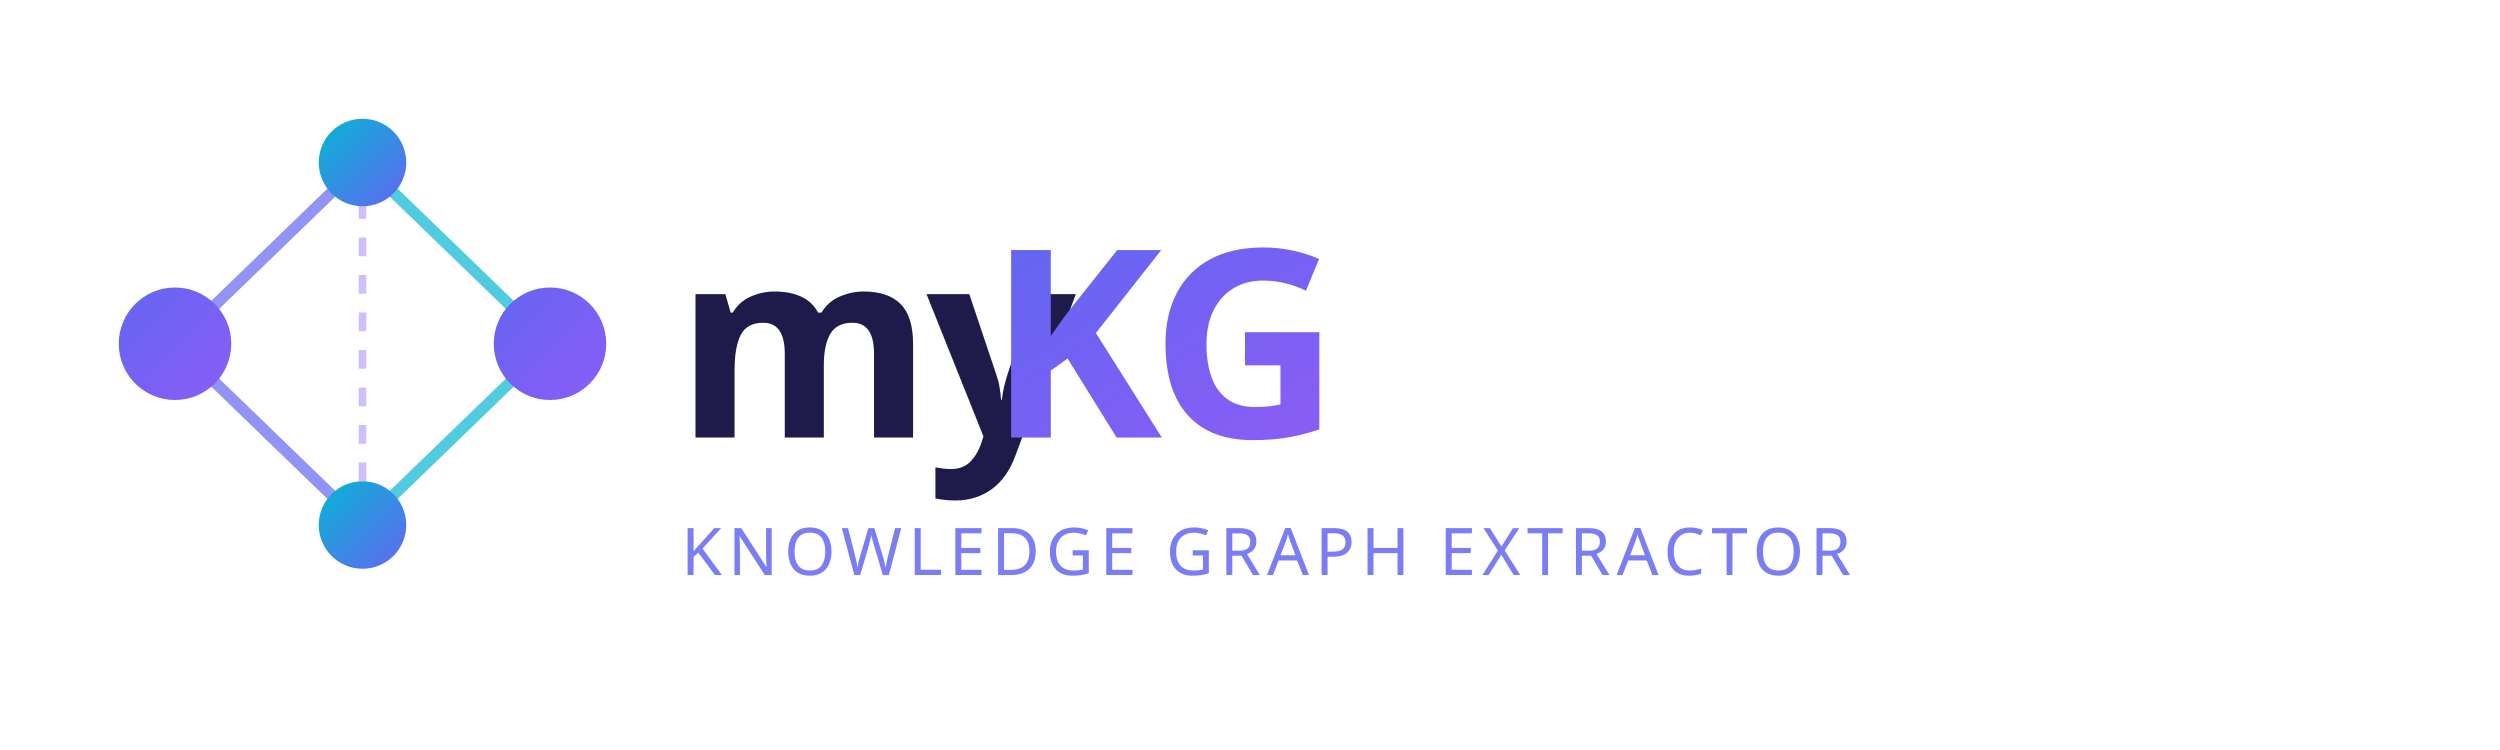
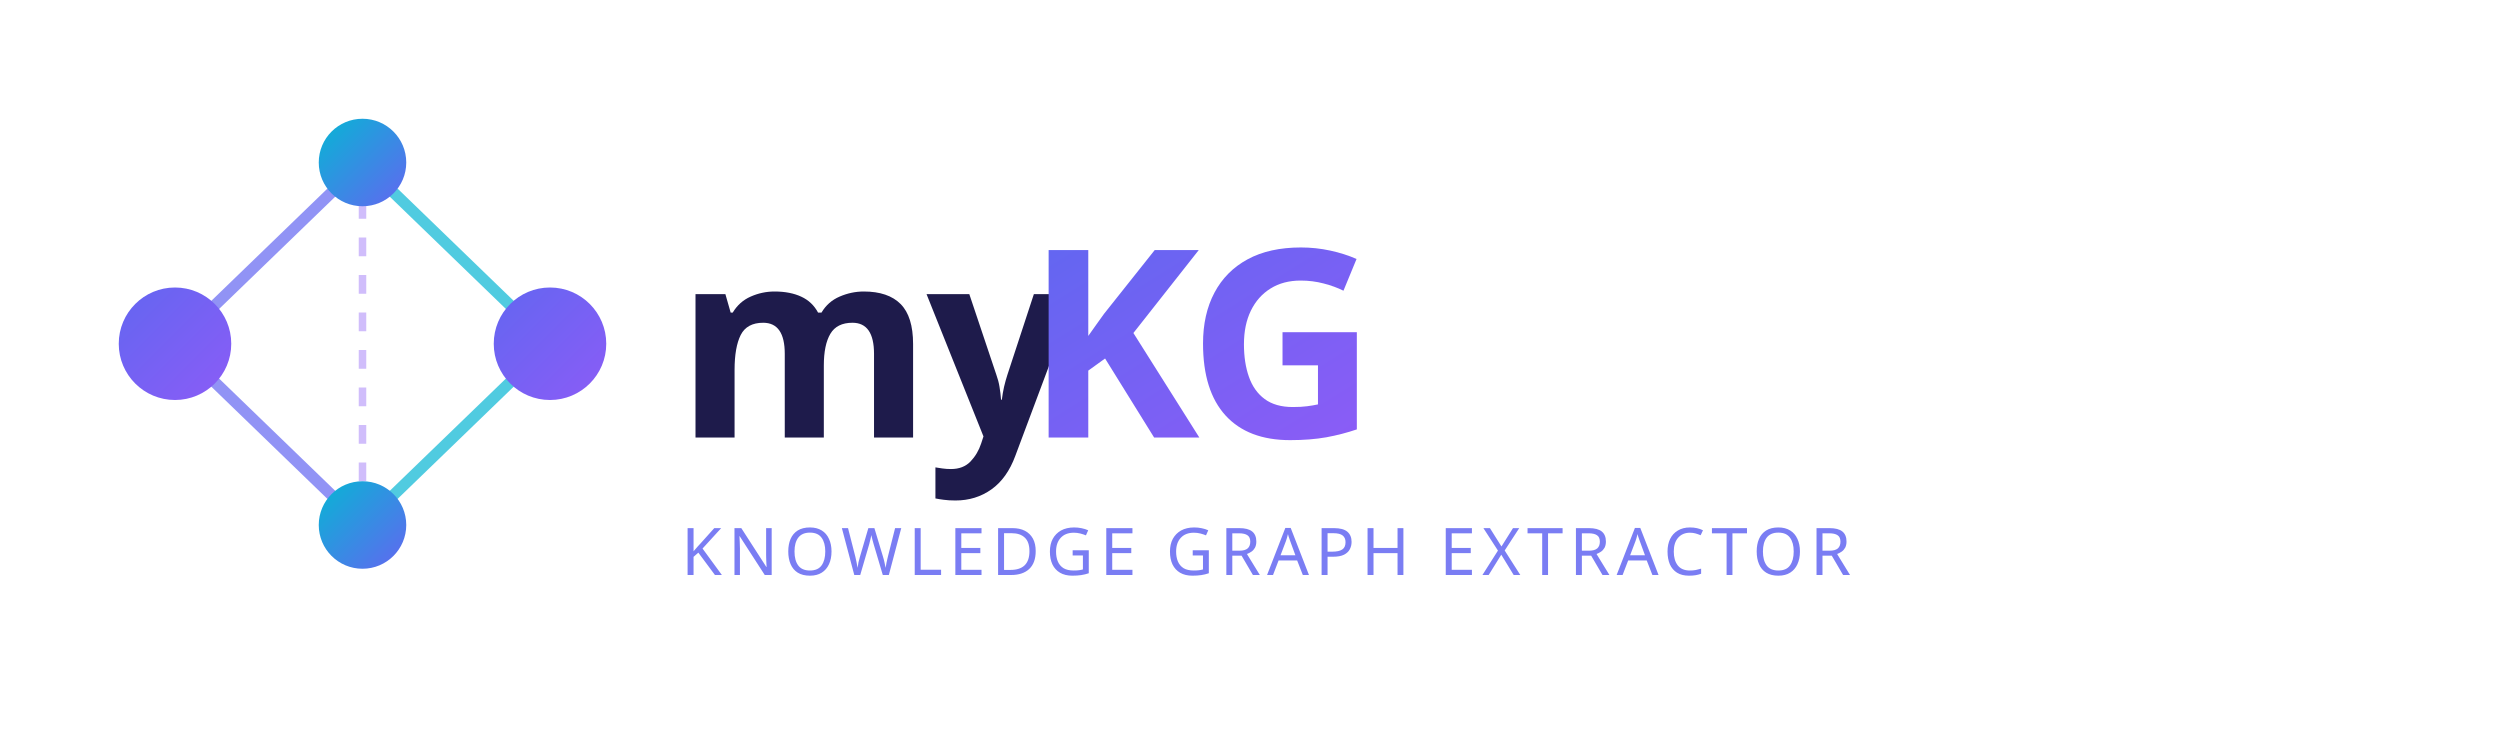
<svg xmlns="http://www.w3.org/2000/svg" viewBox="0 0 400 120" width="400" height="120">
  <defs>
    <linearGradient id="nodeGrad" x1="0%" y1="0%" x2="100%" y2="100%">
      <stop offset="0%" style="stop-color:#6366f1" />
      <stop offset="100%" style="stop-color:#8b5cf6" />
    </linearGradient>
    <linearGradient id="accentGrad" x1="0%" y1="0%" x2="100%" y2="100%">
      <stop offset="0%" style="stop-color:#06b6d4" />
      <stop offset="100%" style="stop-color:#6366f1" />
    </linearGradient>
  </defs>
  <line x1="28" y1="55" x2="58" y2="26" stroke="#6366f1" stroke-width="1.8" stroke-opacity="0.7" />
  <line x1="28" y1="55" x2="58" y2="84" stroke="#6366f1" stroke-width="1.8" stroke-opacity="0.7" />
  <line x1="58" y1="26" x2="88" y2="55" stroke="#06b6d4" stroke-width="1.8" stroke-opacity="0.7" />
  <line x1="58" y1="84" x2="88" y2="55" stroke="#06b6d4" stroke-width="1.8" stroke-opacity="0.7" />
  <line x1="58" y1="26" x2="58" y2="84" stroke="#8b5cf6" stroke-width="1.2" stroke-opacity="0.4" stroke-dasharray="3,3" />
  <circle cx="28" cy="55" r="9" fill="url(#nodeGrad)" />
  <circle cx="58" cy="26" r="7" fill="url(#accentGrad)" />
  <circle cx="58" cy="84" r="7" fill="url(#accentGrad)" />
  <circle cx="88" cy="55" r="9" fill="url(#nodeGrad)" />
  <text x="108" y="70" font-family="'Segoe UI', system-ui, -apple-system, sans-serif" font-size="42" font-weight="700" letter-spacing="-1" fill="#1e1b4b">my</text>
-   <text x="158" y="70" font-family="'Segoe UI', system-ui, -apple-system, sans-serif" font-size="42" font-weight="700" letter-spacing="-1" fill="url(#nodeGrad)">KG</text>
+   <text x="164" y="70" font-family="'Segoe UI', system-ui, -apple-system, sans-serif" font-size="42" font-weight="700" letter-spacing="-1" fill="url(#nodeGrad)">KG</text>
  <text x="109" y="92" font-family="'Segoe UI', system-ui, -apple-system, sans-serif" font-size="10.5" font-weight="400" fill="#6366f1" opacity="0.85" letter-spacing="1">KNOWLEDGE GRAPH EXTRACTOR</text>
</svg>
